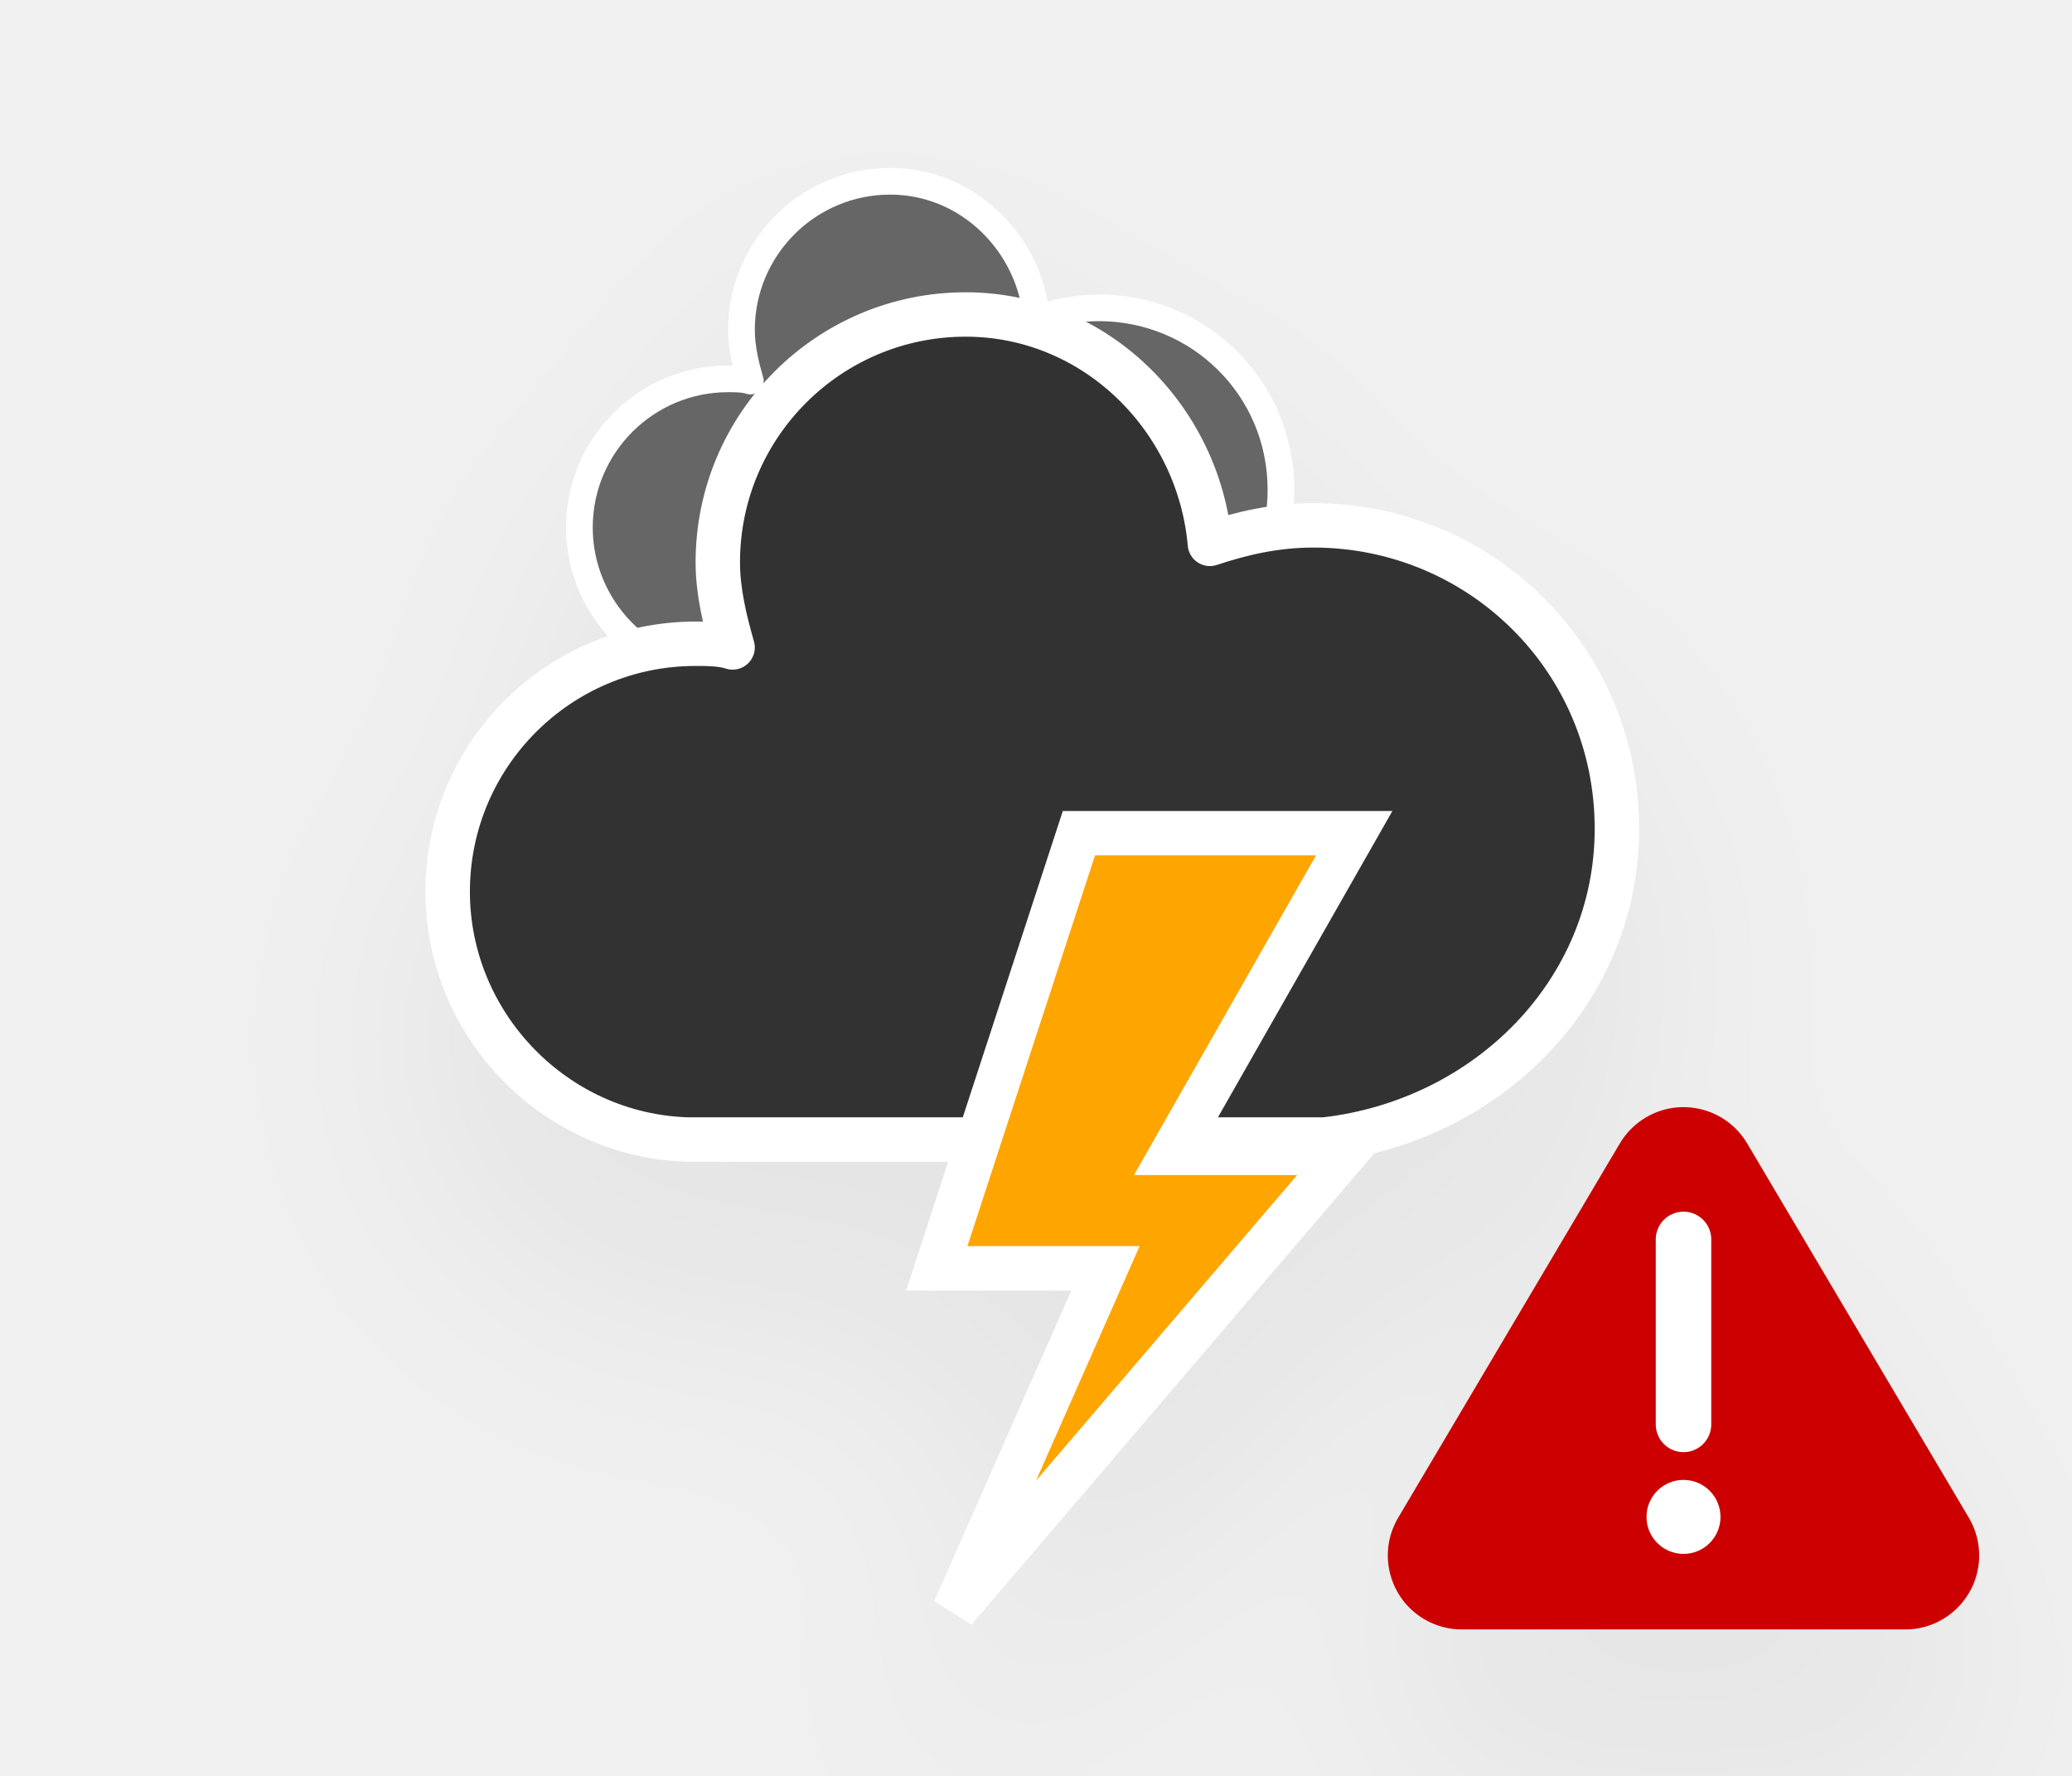
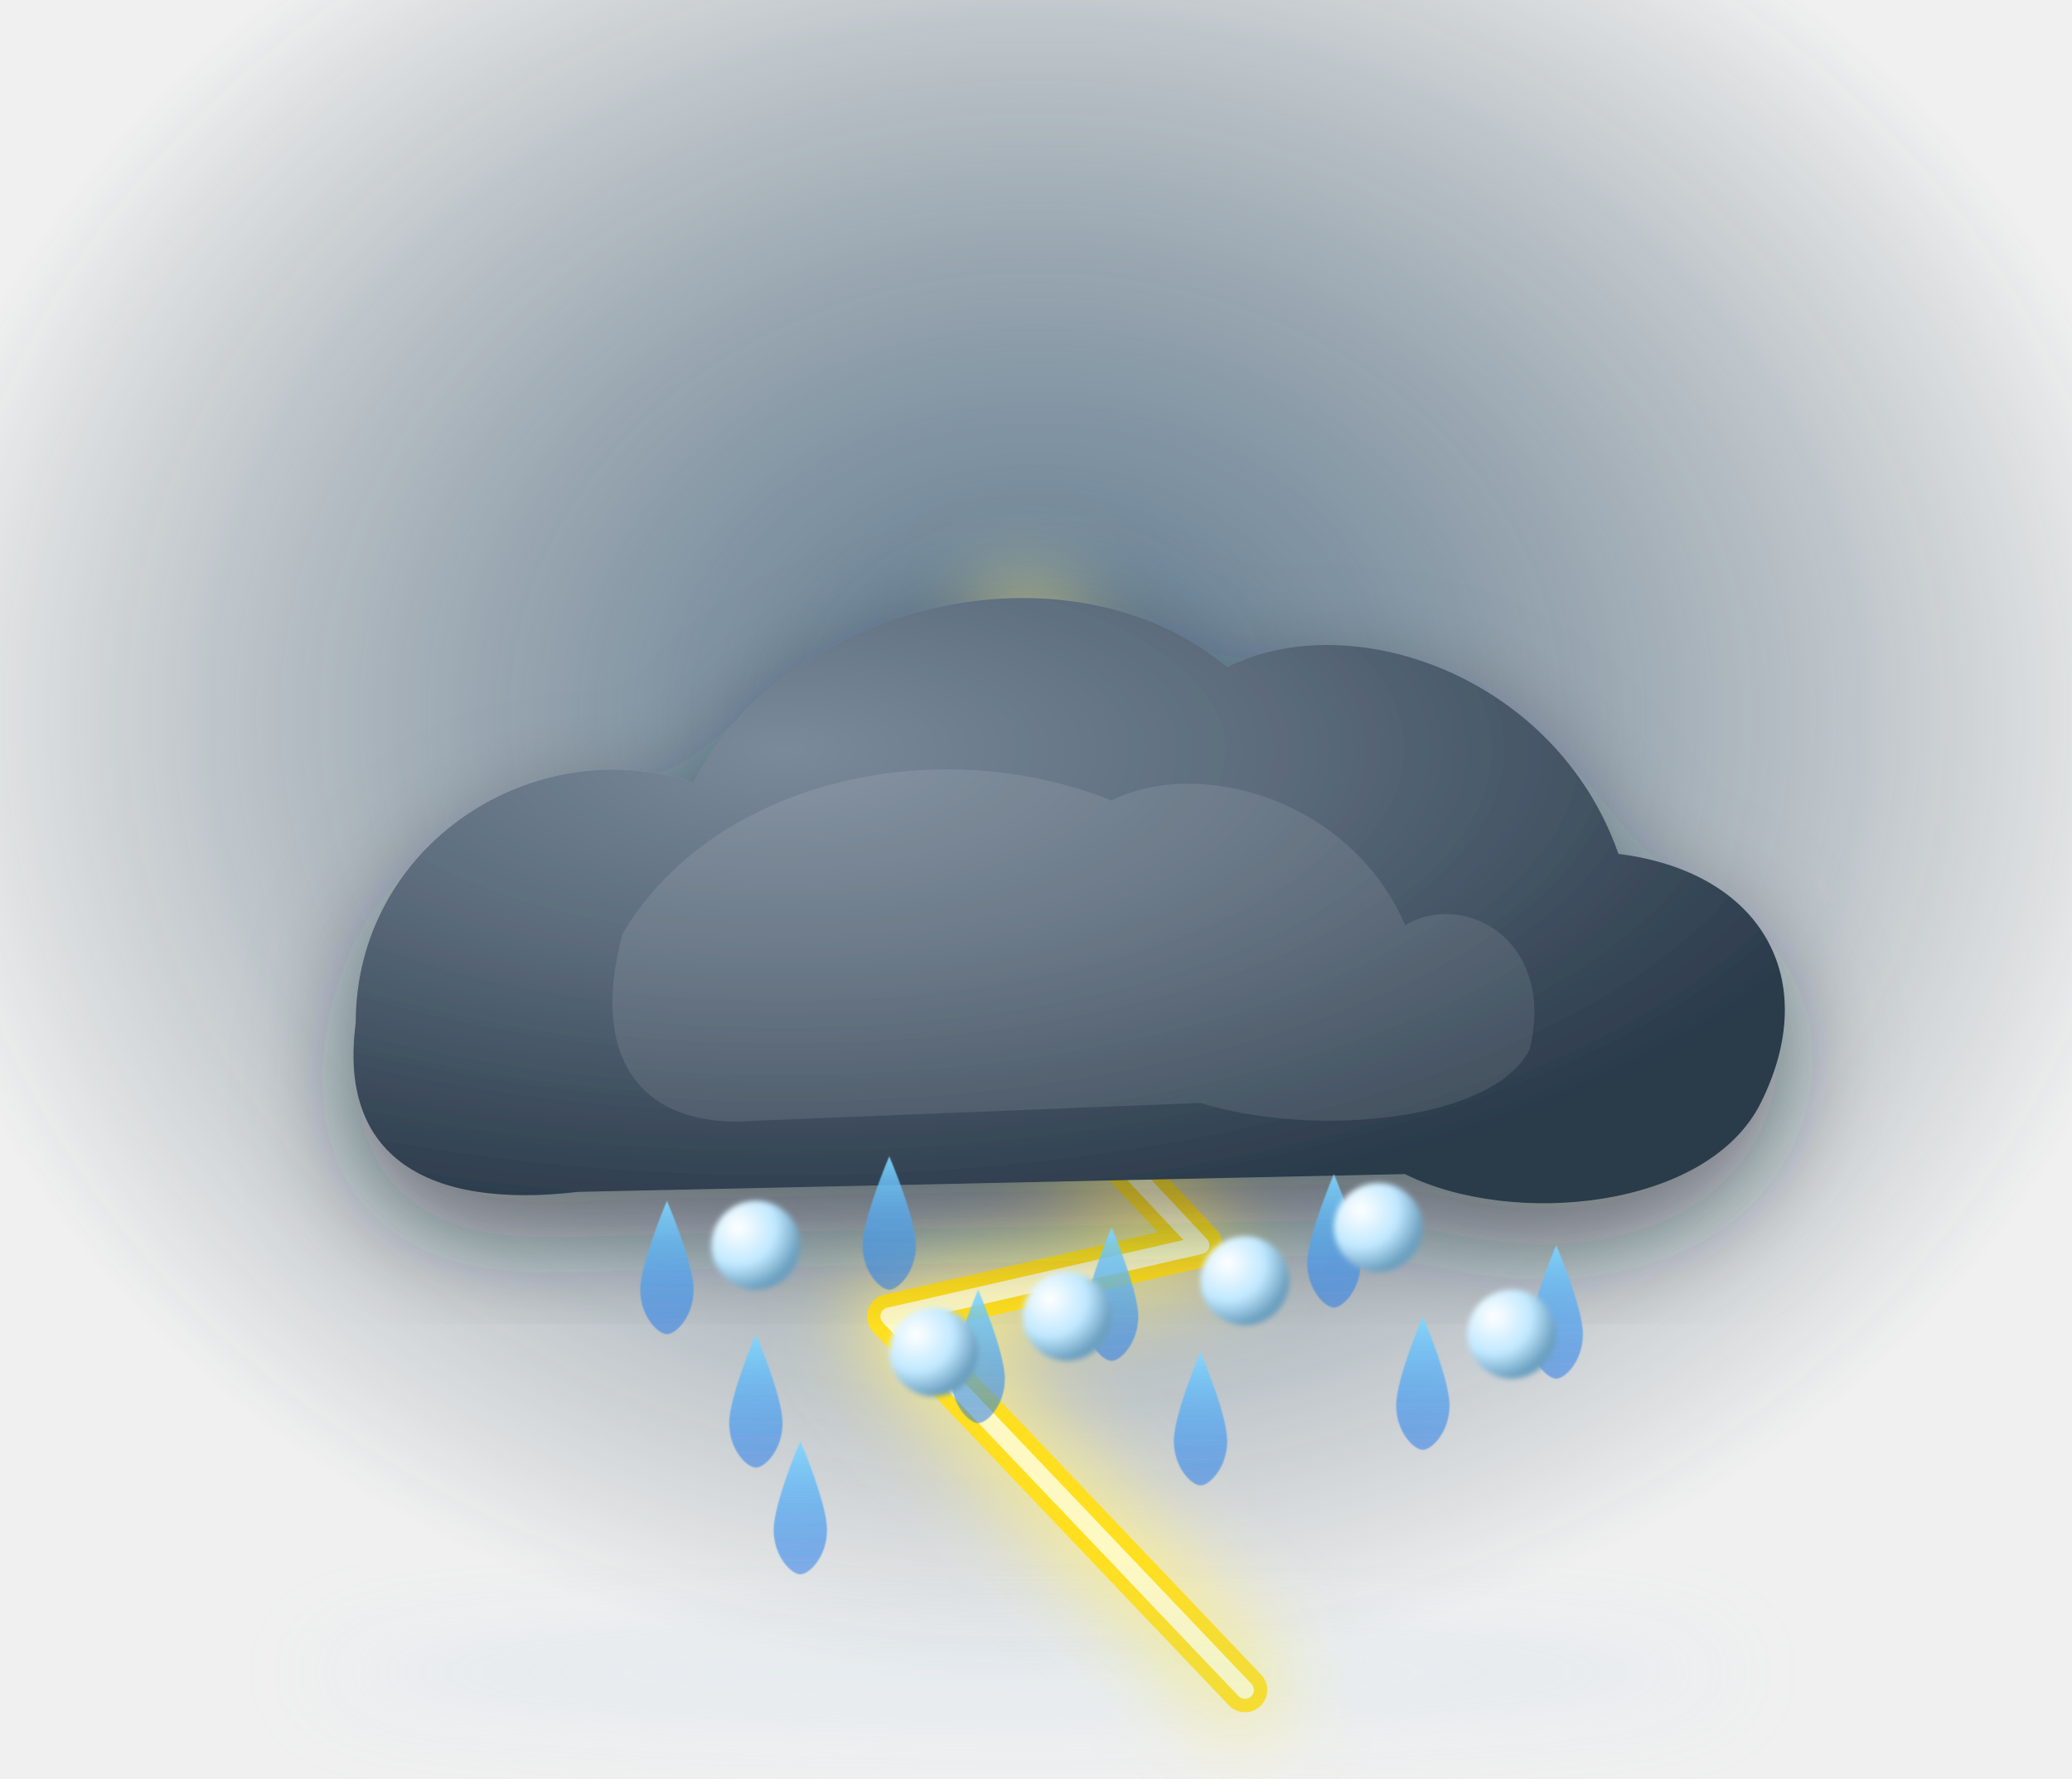
- <svg xmlns="http://www.w3.org/2000/svg" width="56" height="48" version="1.1">
+ <svg xmlns="http://www.w3.org/2000/svg" width="233" height="200" viewBox="0 0 233 200">
  <defs>
-     <filter id="blur" x="-.176" y="-.196" width="1.338" height="1.496">
-       <feGaussianBlur in="SourceAlpha" stdDeviation="3" />
-       <feOffset dx="0" dy="4" result="offsetblur" />
-       <feComponentTransfer>
-         <feFuncA slope="0.05" type="linear" />
-       </feComponentTransfer>
-       <feMerge>
-         <feMergeNode />
-         <feMergeNode in="SourceGraphic" />
-       </feMerge>
+     <radialGradient id="bgStorm" cx="50%" cy="40%" r="55%">
+       <stop offset="0%" stop-color="#3A5E7A" stop-opacity="0.8" />
+       <stop offset="50%" stop-color="#1F3F58" stop-opacity="0.4" />
+       <stop offset="100%" stop-color="#0F2A3A" stop-opacity="0" />
+     </radialGradient>
+     <radialGradient id="cloudStorm" cx="30%" cy="25%" r="80%">
+       <stop offset="0%" stop-color="#7A8A9A" />
+       <stop offset="45%" stop-color="#5A6A7A" />
+       <stop offset="80%" stop-color="#3A4A5A" />
+       <stop offset="100%" stop-color="#2A3A4A" />
+     </radialGradient>
+     <linearGradient id="rainDrop" x1="0" y1="0" x2="0" y2="1">
+       <stop offset="0%" stop-color="#80D8FF" stop-opacity="0.9" />
+       <stop offset="100%" stop-color="#1A73E8" stop-opacity="0.5" />
+     </linearGradient>
+     <radialGradient id="hailStone" cx="30%" cy="30%" r="70%">
+       <stop offset="0%" stop-color="#FFFFFF" />
+       <stop offset="60%" stop-color="#C0E8FF" />
+       <stop offset="100%" stop-color="#6CA0C0" />
+     </radialGradient>
+     <filter id="cloudShadow" x="-20%" y="-20%" width="140%" height="140%">
+       <feDropShadow dx="0" dy="5" stdDeviation="6" flood-color="#0A1A2A" flood-opacity="0.5" />
    </filter>
-     <style type="text/css">
-             
-             /*
- ** CLOUDS
- */
-             @keyframes am-weather-cloud-3 {
-                 0% {
-                     -webkit-transform: translate(-5px, 0px);
-                     -moz-transform: translate(-5px, 0px);
-                     -ms-transform: translate(-5px, 0px);
-                     transform: translate(-5px, 0px);
-                 }
+     <filter id="lightningGlow" x="-50%" y="-50%" width="200%" height="200%">
+       <feGaussianBlur stdDeviation="5" />
+     </filter>
+     <filter id="rainBlur" x="-50%" y="-50%" width="200%" height="200%">
+       <feGaussianBlur stdDeviation="0.1" />
+     </filter>
+     <filter id="iceGlow" x="-50%" y="-50%" width="200%" height="200%">
+       <feGaussianBlur stdDeviation="0.3" />
+     </filter>
+   </defs>
+   <style>
+     .bgLayer {
+       animation: bgPulse 8s ease-in-out infinite;
+     }
+     .cloudMove {
+       animation: cloudFloat 6s ease-in-out infinite;
+     }
+     .lightning {
+       animation: flash 0.2s steps(2, start) infinite;
+     }
+     .lightningGlow {
+       animation: flashGlow 0.2s steps(2, start) infinite;
+     }
+     /* Deszcz – 10 kropel, mocno ukośny (skos w lewo) */
+     .rainDrop {
+       animation: fallRain 1.8s ease-in infinite;
+     }
+     /* Grad – 6 kulek, różne kąty */
+     .hailLeft {
+       animation: fallHailLeft 1.0s linear infinite;
+     }
+     .hailStraight {
+       animation: fallHailStraight 0.9s linear infinite;
+     }
+     .hailRight {
+       animation: fallHailRight 1.1s linear infinite;
+     }
+     /* Opóźnienia deszczu */
+     .r1 { animation-delay: 0.0s; }
+     .r2 { animation-delay: 0.2s; }
+     .r3 { animation-delay: 0.4s; }
+     .r4 { animation-delay: 0.6s; }
+     .r5 { animation-delay: 0.8s; }
+     .r6 { animation-delay: 1.0s; }
+     .r7 { animation-delay: 1.2s; }
+     .r8 { animation-delay: 1.4s; }
+     .r9 { animation-delay: 1.6s; }
+     .r10 { animation-delay: 1.8s; }
+     /* Opóźnienia gradu */
+     .h1 { animation-delay: 0.0s; }
+     .h2 { animation-delay: 0.3s; }
+     .h3 { animation-delay: 0.6s; }
+     .h4 { animation-delay: 0.9s; }
+     .h5 { animation-delay: 1.2s; }
+     .h6 { animation-delay: 1.5s; }

-                 50% {
-                     -webkit-transform: translate(10px, 0px);
-                     -moz-transform: translate(10px, 0px);
-                     -ms-transform: translate(10px, 0px);
-                     transform: translate(10px, 0px);
-                 }
- 
-                 100% {
-                     -webkit-transform: translate(-5px, 0px);
-                     -moz-transform: translate(-5px, 0px);
-                     -ms-transform: translate(-5px, 0px);
-                     transform: translate(-5px, 0px);
-                 }
-             }
- 
-             .am-weather-cloud-3 {
-                 -webkit-animation-name: am-weather-cloud-3;
-                 -moz-animation-name: am-weather-cloud-3;
-                 animation-name: am-weather-cloud-3;
-                 -webkit-animation-duration: 7s;
-                 -moz-animation-duration: 7s;
-                 animation-duration: 7s;
-                 -webkit-animation-timing-function: linear;
-                 -moz-animation-timing-function: linear;
-                 animation-timing-function: linear;
-                 -webkit-animation-iteration-count: infinite;
-                 -moz-animation-iteration-count: infinite;
-                 animation-iteration-count: infinite;
-             }
- 
-             @keyframes am-weather-cloud-1 {
-                 0% {
-                     -webkit-transform: translate(0px, 0px);
-                     -moz-transform: translate(0px, 0px);
-                     -ms-transform: translate(0px, 0px);
-                     transform: translate(0px, 0px);
-                 }
- 
-                 50% {
-                     -webkit-transform: translate(2px, 0px);
-                     -moz-transform: translate(2px, 0px);
-                     -ms-transform: translate(2px, 0px);
-                     transform: translate(2px, 0px);
-                 }
- 
-                 100% {
-                     -webkit-transform: translate(0px, 0px);
-                     -moz-transform: translate(0px, 0px);
-                     -ms-transform: translate(0px, 0px);
-                     transform: translate(0px, 0px);
-                 }
-             }
- 
-             .am-weather-cloud-1 {
-                 -webkit-animation-name: am-weather-cloud-1;
-                 -moz-animation-name: am-weather-cloud-1;
-                 animation-name: am-weather-cloud-1;
-                 -webkit-animation-duration: 3s;
-                 -moz-animation-duration: 3s;
-                 animation-duration: 3s;
-                 -webkit-animation-timing-function: linear;
-                 -moz-animation-timing-function: linear;
-                 animation-timing-function: linear;
-                 -webkit-animation-iteration-count: infinite;
-                 -moz-animation-iteration-count: infinite;
-                 animation-iteration-count: infinite;
-             }
- 
-             /*
- ** STROKE
- */
- 
-             @keyframes am-weather-stroke {
-                 0% {
-                     -webkit-transform: translate(0.0px, 0.0px);
-                     -moz-transform: translate(0.0px, 0.0px);
-                     -ms-transform: translate(0.0px, 0.0px);
-                     transform: translate(0.0px, 0.0px);
-                 }
- 
-                 2% {
-                     -webkit-transform: translate(0.3px, 0.0px);
-                     -moz-transform: translate(0.3px, 0.0px);
-                     -ms-transform: translate(0.3px, 0.0px);
-                     transform: translate(0.3px, 0.0px);
-                 }
- 
-                 4% {
-                     -webkit-transform: translate(0.0px, 0.0px);
-                     -moz-transform: translate(0.0px, 0.0px);
-                     -ms-transform: translate(0.0px, 0.0px);
-                     transform: translate(0.0px, 0.0px);
-                 }
- 
-                 6% {
-                     -webkit-transform: translate(0.5px, 0.4px);
-                     -moz-transform: translate(0.5px, 0.4px);
-                     -ms-transform: translate(0.5px, 0.4px);
-                     transform: translate(0.5px, 0.4px);
-                 }
- 
-                 8% {
-                     -webkit-transform: translate(0.0px, 0.0px);
-                     -moz-transform: translate(0.0px, 0.0px);
-                     -ms-transform: translate(0.0px, 0.0px);
-                     transform: translate(0.0px, 0.0px);
-                 }
- 
-                 10% {
-                     -webkit-transform: translate(0.3px, 0.0px);
-                     -moz-transform: translate(0.3px, 0.0px);
-                     -ms-transform: translate(0.3px, 0.0px);
-                     transform: translate(0.3px, 0.0px);
-                 }
- 
-                 12% {
-                     -webkit-transform: translate(0.0px, 0.0px);
-                     -moz-transform: translate(0.0px, 0.0px);
-                     -ms-transform: translate(0.0px, 0.0px);
-                     transform: translate(0.0px, 0.0px);
-                 }
- 
-                 14% {
-                     -webkit-transform: translate(0.3px, 0.0px);
-                     -moz-transform: translate(0.3px, 0.0px);
-                     -ms-transform: translate(0.3px, 0.0px);
-                     transform: translate(0.3px, 0.0px);
-                 }
- 
-                 16% {
-                     -webkit-transform: translate(0.0px, 0.0px);
-                     -moz-transform: translate(0.0px, 0.0px);
-                     -ms-transform: translate(0.0px, 0.0px);
-                     transform: translate(0.0px, 0.0px);
-                 }
- 
-                 18% {
-                     -webkit-transform: translate(0.3px, 0.0px);
-                     -moz-transform: translate(0.3px, 0.0px);
-                     -ms-transform: translate(0.3px, 0.0px);
-                     transform: translate(0.3px, 0.0px);
-                 }
- 
-                 20% {
-                     -webkit-transform: translate(0.0px, 0.0px);
-                     -moz-transform: translate(0.0px, 0.0px);
-                     -ms-transform: translate(0.0px, 0.0px);
-                     transform: translate(0.0px, 0.0px);
-                 }
- 
-                 22% {
-                     -webkit-transform: translate(1px, 0.0px);
-                     -moz-transform: translate(1px, 0.0px);
-                     -ms-transform: translate(1px, 0.0px);
-                     transform: translate(1px, 0.0px);
-                 }
- 
-                 24% {
-                     -webkit-transform: translate(0.0px, 0.0px);
-                     -moz-transform: translate(0.0px, 0.0px);
-                     -ms-transform: translate(0.0px, 0.0px);
-                     transform: translate(0.0px, 0.0px);
-                 }
- 
-                 26% {
-                     -webkit-transform: translate(-1px, 0.0px);
-                     -moz-transform: translate(-1px, 0.0px);
-                     -ms-transform: translate(-1px, 0.0px);
-                     transform: translate(-1px, 0.0px);
-                 }
- 
-                 28% {
-                     -webkit-transform: translate(0.0px, 0.0px);
-                     -moz-transform: translate(0.0px, 0.0px);
-                     -ms-transform: translate(0.0px, 0.0px);
-                     transform: translate(0.0px, 0.0px);
-                 }
- 
-                 40% {
-                     fill: orange;
-                     -webkit-transform: translate(0.0px, 0.0px);
-                     -moz-transform: translate(0.0px, 0.0px);
-                     -ms-transform: translate(0.0px, 0.0px);
-                     transform: translate(0.0px, 0.0px);
-                 }
- 
-                 65% {
-                     fill: white;
-                     -webkit-transform: translate(-1px, 5.0px);
-                     -moz-transform: translate(-1px, 5.0px);
-                     -ms-transform: translate(-1px, 5.0px);
-                     transform: translate(-1px, 5.0px);
-                 }
- 
-                 61% {
-                     fill: orange;
-                 }
- 
-                 100% {
-                     -webkit-transform: translate(0.0px, 0.0px);
-                     -moz-transform: translate(0.0px, 0.0px);
-                     -ms-transform: translate(0.0px, 0.0px);
-                     transform: translate(0.0px, 0.0px);
-                 }
-             }
- 
-             .am-weather-stroke {
-                 -webkit-animation-name: am-weather-stroke;
-                 -moz-animation-name: am-weather-stroke;
-                 animation-name: am-weather-stroke;
-                 -webkit-animation-duration: 1.11s;
-                 -moz-animation-duration: 1.11s;
-                 animation-duration: 1.11s;
-                 -webkit-animation-timing-function: linear;
-                 -moz-animation-timing-function: linear;
-                 animation-timing-function: linear;
-                 -webkit-animation-iteration-count: infinite;
-                 -moz-animation-iteration-count: infinite;
-                 animation-iteration-count: infinite;
-             }
- 
-             @keyframes error {
-                 0% {
-                     fill: #cc0000;
-                 }
- 
-                 50% {
-                     fill: #ff0000;
-                 }
- 
-                 100% {
-                     fill: #cc0000;
-                 }
-             }
- 
-             #Shape {
-                 -webkit-animation-name: error;
-                 -moz-animation-name: error;
-                 animation-name: error;
-                 -webkit-animation-duration: 1s;
-                 -moz-animation-duration: 1s;
-                 animation-duration: 1s;
-                 -webkit-animation-timing-function: linear;
-                 -moz-animation-timing-function: linear;
-                 animation-timing-function: linear;
-                 -webkit-animation-iteration-count: infinite;
-                 -moz-animation-iteration-count: infinite;
-                 animation-iteration-count: infinite;
-             }
-             
-         </style>
-   </defs>
-   <g transform="translate(16,-2)" filter="url(#blur)">
-     <g class="am-weather-cloud-1" style="-moz-animation-duration:7s;-moz-animation-iteration-count:infinite;-moz-animation-name:am-weather-cloud-1;-moz-animation-timing-function:linear;-webkit-animation-duration:7s;-webkit-animation-iteration-count:infinite;-webkit-animation-name:am-weather-cloud-1;-webkit-animation-timing-function:linear">
-       <path transform="matrix(.6 0 0 .6 -10 -6)" d="m47.7 35.4c0-4.6-3.7-8.2-8.2-8.2-1 0-1.9 0.2-2.8 0.5-0.3-3.4-3.1-6.2-6.6-6.2-3.7 0-6.7 3-6.7 6.7 0 0.8 0.2 1.6 0.4 2.3-0.3-0.1-0.7-0.1-1-0.1-3.7 0-6.7 3-6.7 6.7 0 3.6 2.9 6.6 6.5 6.7h17.2c4.4-0.5 7.9-4 7.9-8.4z" fill="#666" stroke="#fff" stroke-linejoin="round" stroke-width="1.2" />
-     </g>
-     <g class="am-weather-cloud-3">
-       <path transform="translate(-20,-11)" d="m47.7 35.4c0-4.6-3.7-8.2-8.2-8.2-1 0-1.9 0.2-2.8 0.5-0.3-3.4-3.1-6.2-6.6-6.2-3.7 0-6.7 3-6.7 6.7 0 0.8 0.2 1.6 0.4 2.3-0.3-0.1-0.7-0.1-1-0.1-3.7 0-6.7 3-6.7 6.7 0 3.6 2.9 6.6 6.5 6.7h17.2c4.4-0.5 7.9-4 7.9-8.4z" fill="#333" stroke="#fff" stroke-linejoin="round" stroke-width="1.2" />
-     </g>
-     <g transform="matrix(1.2,0,0,1.2,-4,28)">
-       <polygon class="am-weather-stroke" points="11.1 6.9 14.3 -2.9 20.5 -2.9 16.4 4.3 20.3 4.3 11.5 14.6 14.9 6.9" fill="#ffa500" stroke="#fff" style="-moz-animation-duration:1.11s;-moz-animation-iteration-count:infinite;-moz-animation-name:am-weather-stroke;-moz-animation-timing-function:linear;-webkit-animation-duration:1.11s;-webkit-animation-iteration-count:infinite;-webkit-animation-name:am-weather-stroke;-webkit-animation-timing-function:linear" />
-     </g>
-     <g class="warning" transform="translate(20,30)">
-       <path d="m7.779 2.906-5.991 10.117c-0.563 0.95-0.249 2.177 0.702 2.74 0.309 0.183 0.661 0.279 1.019 0.279h11.982c1.105 0 2-0.895 2-2 0-0.359-0.096-0.711-0.279-1.019l-5.991-10.117c-0.563-0.95-1.79-1.265-2.74-0.702-0.289 0.171-0.531 0.413-0.702 0.702z" fill="#c00" />
-       <path d="m9.5 10.5v-5" stroke="#fff" stroke-linecap="round" stroke-width="1.5" />
-       <circle cx="9.5" cy="13" r="1" fill="#fff" />
-     </g>
+     @keyframes bgPulse {
+       0%,100% { opacity: 0.9; }
+       50% { opacity: 1; }
+     }
+     @keyframes cloudFloat {
+       0%,100% { transform: translateX(0) translateY(0); }
+       50% { transform: translateX(-4px) translateY(-2px); }
+     }
+     @keyframes flash {
+       0% { opacity: 1; }
+       50% { opacity: 0.3; }
+       100% { opacity: 1; }
+     }
+     @keyframes flashGlow {
+       0% { opacity: 0.8; }
+       50% { opacity: 0.1; }
+       100% { opacity: 0.8; }
+     }
+     /* Deszcz zacinający – mocny skos w lewo (-22px) */
+     @keyframes fallRain {
+       0% { transform: translateY(-25px) translateX(0px); opacity: 0; }
+       20% { opacity: 1; }
+       80% { opacity: 0.8; }
+       100% { transform: translateY(60px) translateX(-22px); opacity: 0; }
+     }
+     /* Grad – lekkie skosy */
+     @keyframes fallHailLeft {
+       0% { transform: translate(0px, -25px); opacity: 0; }
+       15% { opacity: 1; }
+       85% { opacity: 1; }
+       100% { transform: translate(-15px, 60px); opacity: 0; }
+     }
+     @keyframes fallHailStraight {
+       0% { transform: translate(0px, -25px); opacity: 0; }
+       15% { opacity: 1; }
+       85% { opacity: 1; }
+       100% { transform: translate(0px, 60px); opacity: 0; }
+     }
+     @keyframes fallHailRight {
+       0% { transform: translate(0px, -25px); opacity: 0; }
+       15% { opacity: 1; }
+       85% { opacity: 1; }
+       100% { transform: translate(15px, 60px); opacity: 0; }
+     }
+   </style>
+   <rect width="233" height="200" fill="url(#bgStorm)" class="bgLayer" />
+   <g class="lightning">
+     <path d="M 115,70 L 128,100 L 105,108 L 135,140 L 100,148 L 140,190" fill="none" stroke="#FFF085" stroke-width="8" stroke-linecap="round" stroke-linejoin="round" filter="url(#lightningGlow)" class="lightningGlow" />
+     <path d="M 115,70 L 128,100 L 105,108 L 135,140 L 100,148 L 140,190" fill="none" stroke="#FFDF20" stroke-width="5" stroke-linecap="round" stroke-linejoin="round" />
+     <path d="M 115,70 L 128,100 L 105,108 L 135,140 L 100,148 L 140,190" fill="none" stroke="#FEF9C2" stroke-width="2" stroke-linecap="round" stroke-linejoin="round" />
  </g>
+   <g class="cloudMove" filter="url(#cloudShadow)">
+     <path d="M 40,115               C 40,95 60,82 78,88               C 88,68 120,60 138,75               C 152,68 175,76 182,96               C 198,98 205,110 198,124               C 192,136 170,138 158,132               L 65,134               C 48,136 38,130 40,115 Z" fill="url(#cloudStorm)" />
+     <path d="M 70,105 C 80,88 105,82 125,90 C 135,85 152,90 158,104 C 165,100 175,106 172,118 C 168,126 148,128 135,124 L 85,126 C 73,127 66,120 70,105 Z" fill="#FFFFFF" opacity="0.1" />
+   </g>
+   <g filter="url(#rainBlur)">
+     <path class="rainDrop r1" d="M 75,135 C 75,135 72,142 72,145 C 72,148 74,150 75,150 C 76,150 78,148 78,145 C 78,142 75,135 75,135 Z" fill="url(#rainDrop)" />
+     <path class="rainDrop r2" d="M 100,130 C 100,130 97,137 97,140 C 97,143 99,145 100,145 C 101,145 103,143 103,140 C 103,137 100,130 100,130 Z" fill="url(#rainDrop)" />
+     <path class="rainDrop r3" d="M 125,138 C 125,138 122,145 122,148 C 122,151 124,153 125,153 C 126,153 128,151 128,148 C 128,145 125,138 125,138 Z" fill="url(#rainDrop)" />
+     <path class="rainDrop r4" d="M 150,132 C 150,132 147,139 147,142 C 147,145 149,147 150,147 C 151,147 153,145 153,142 C 153,139 150,132 150,132 Z" fill="url(#rainDrop)" />
+     <path class="rainDrop r5" d="M 175,140 C 175,140 172,147 172,150 C 172,153 174,155 175,155 C 176,155 178,153 178,150 C 178,147 175,140 175,140 Z" fill="url(#rainDrop)" />
+     <path class="rainDrop r6" d="M 85,150 C 85,150 82,157 82,160 C 82,163 84,165 85,165 C 86,165 88,163 88,160 C 88,157 85,150 85,150 Z" fill="url(#rainDrop)" />
+     <path class="rainDrop r7" d="M 110,145 C 110,145 107,152 107,155 C 107,158 109,160 110,160 C 111,160 113,158 113,155 C 113,152 110,145 110,145 Z" fill="url(#rainDrop)" />
+     <path class="rainDrop r8" d="M 135,152 C 135,152 132,159 132,162 C 132,165 134,167 135,167 C 136,167 138,165 138,162 C 138,159 135,152 135,152 Z" fill="url(#rainDrop)" />
+     <path class="rainDrop r9" d="M 160,148 C 160,148 157,155 157,158 C 157,161 159,163 160,163 C 161,163 163,161 163,158 C 163,155 160,148 160,148 Z" fill="url(#rainDrop)" />
+     <path class="rainDrop r10" d="M 90,162 C 90,162 87,169 87,172 C 87,175 89,177 90,177 C 91,177 93,175 93,172 C 93,169 90,162 90,162 Z" fill="url(#rainDrop)" />
+   </g>
+   <g filter="url(#iceGlow)">
+     <circle cx="85" cy="140" r="5" fill="url(#hailStone)" class="hailLeft h1" />
+     <circle cx="120" cy="148" r="5" fill="url(#hailStone)" class="hailStraight h2" />
+     <circle cx="155" cy="138" r="5" fill="url(#hailStone)" class="hailRight h3" />
+     <circle cx="105" cy="152" r="5" fill="url(#hailStone)" class="hailStraight h4" />
+     <circle cx="140" cy="144" r="5" fill="url(#hailStone)" class="hailLeft h5" />
+     <circle cx="170" cy="150" r="5" fill="url(#hailStone)" class="hailRight h6" />
+   </g>
+   <ellipse cx="115" cy="188" rx="80" ry="6" fill="#A0C8E8" opacity="0.15" filter="url(#lightningGlow)" />
</svg>
